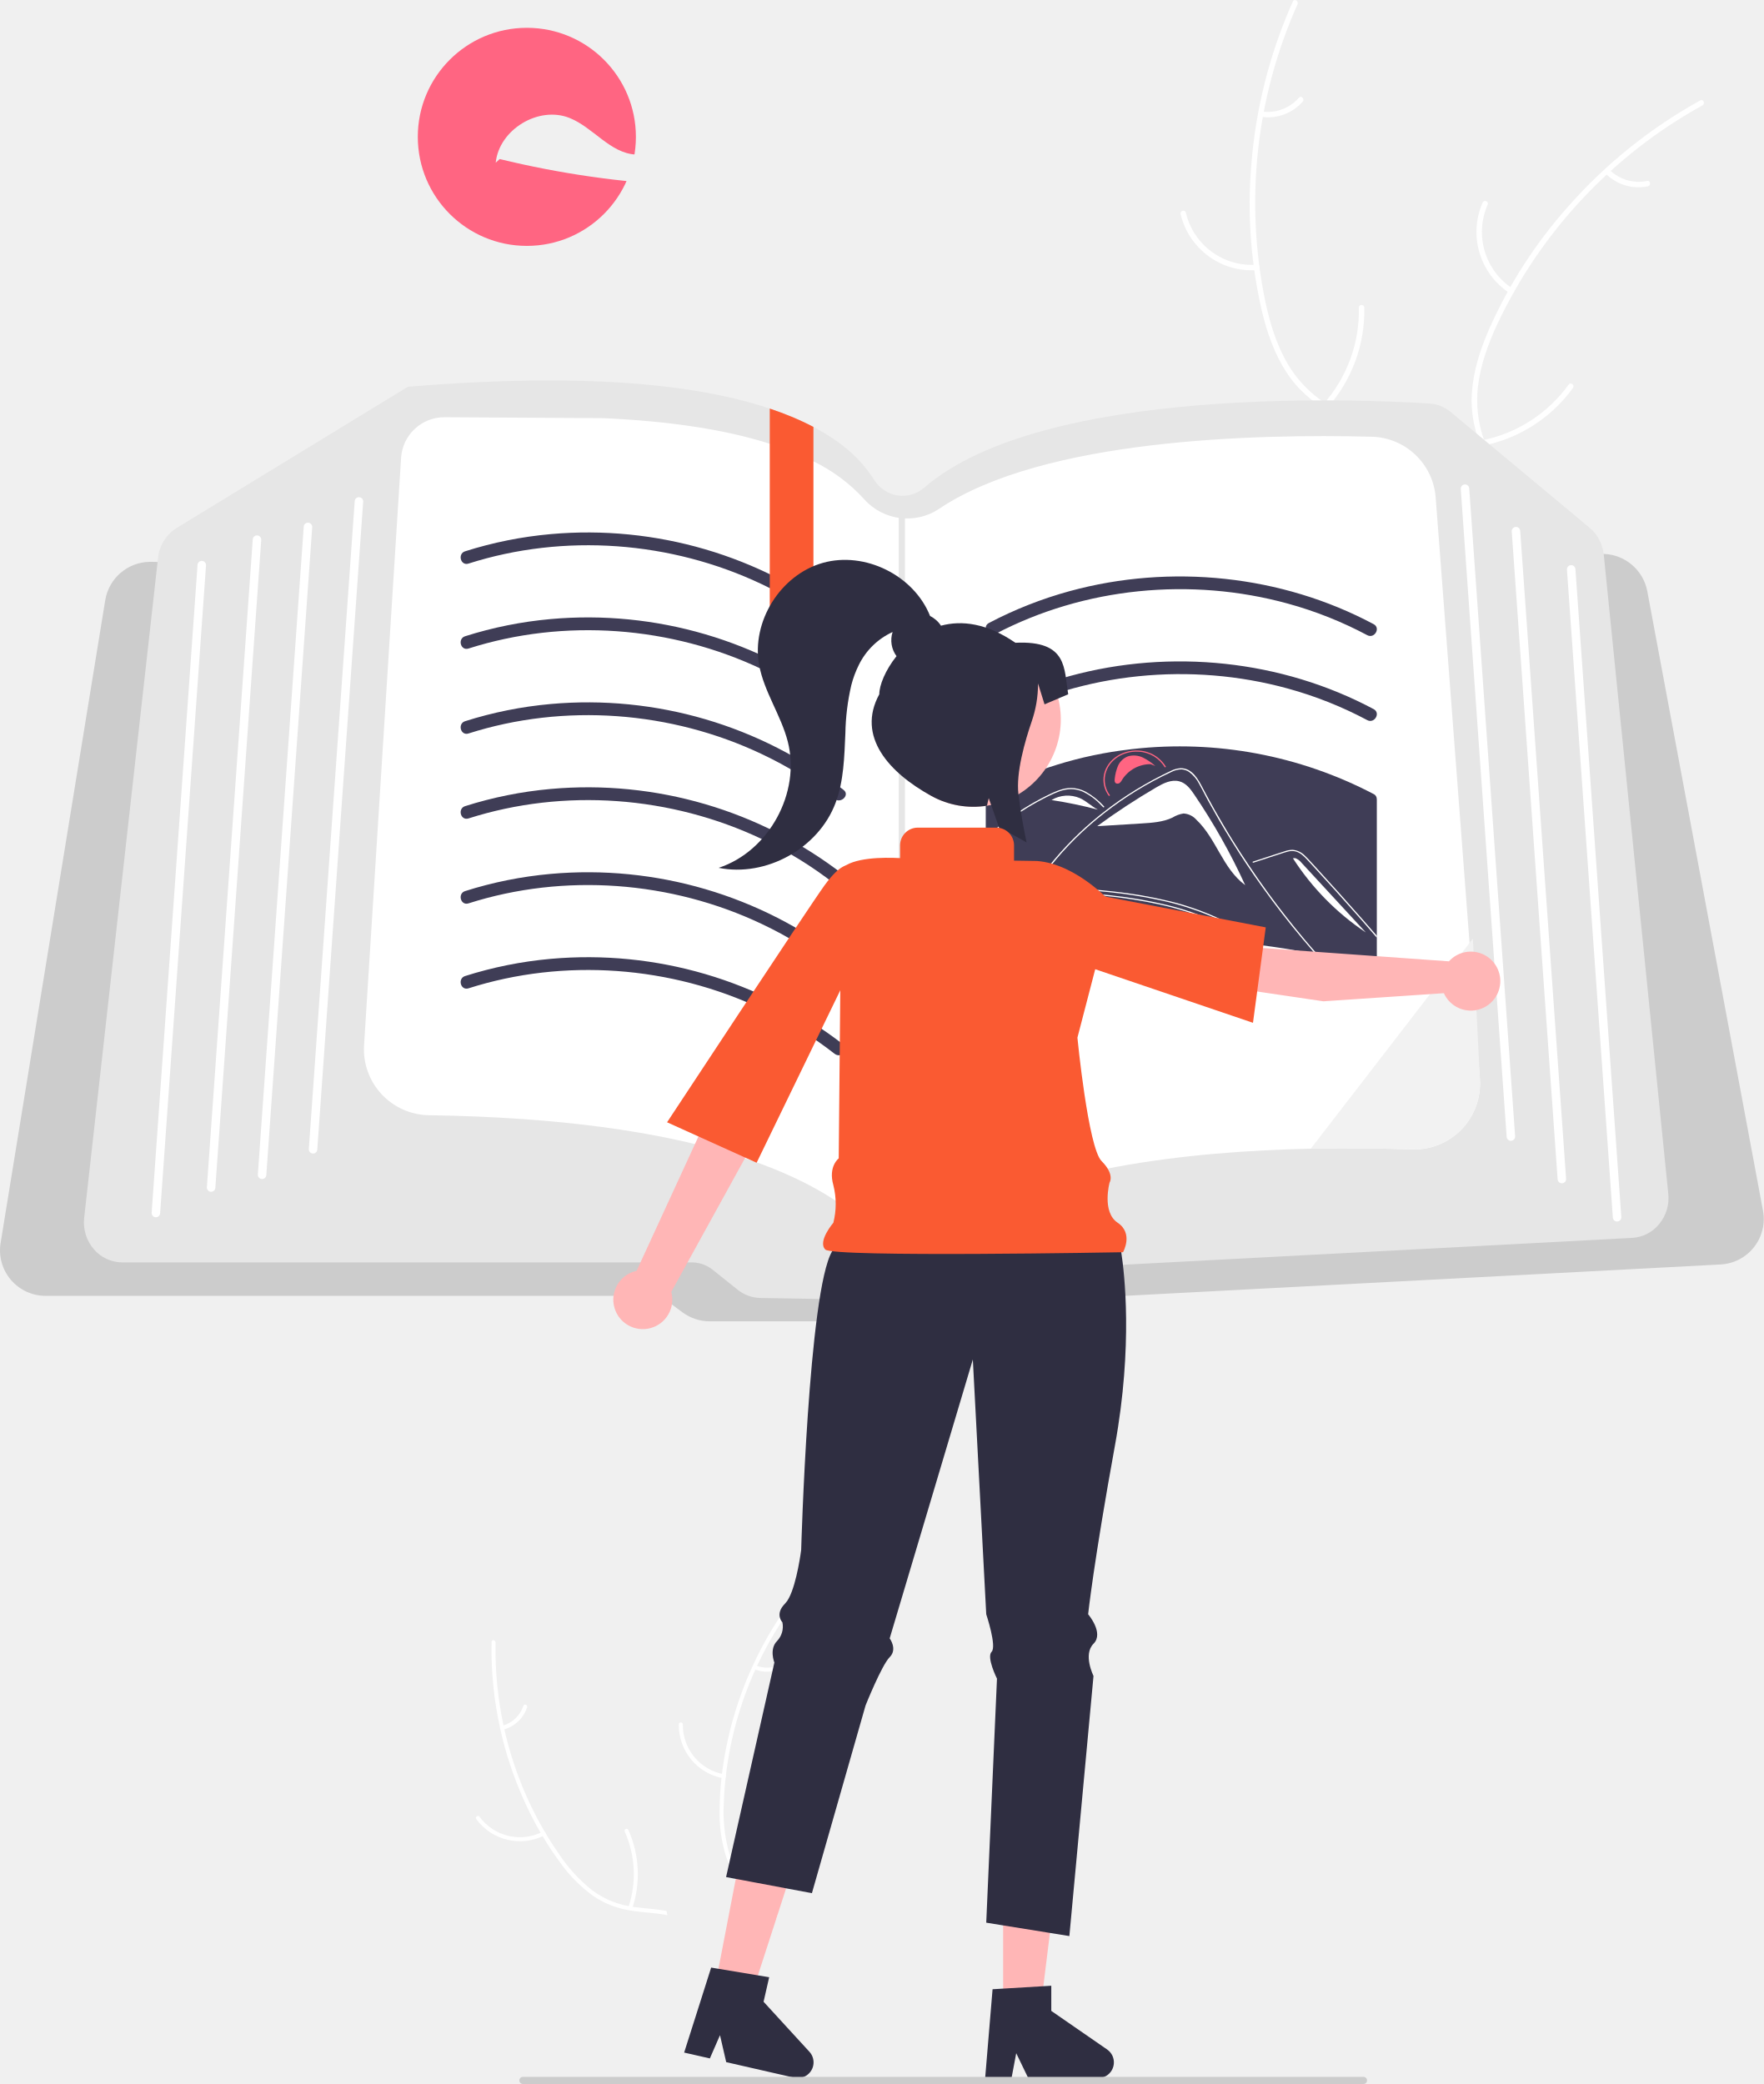
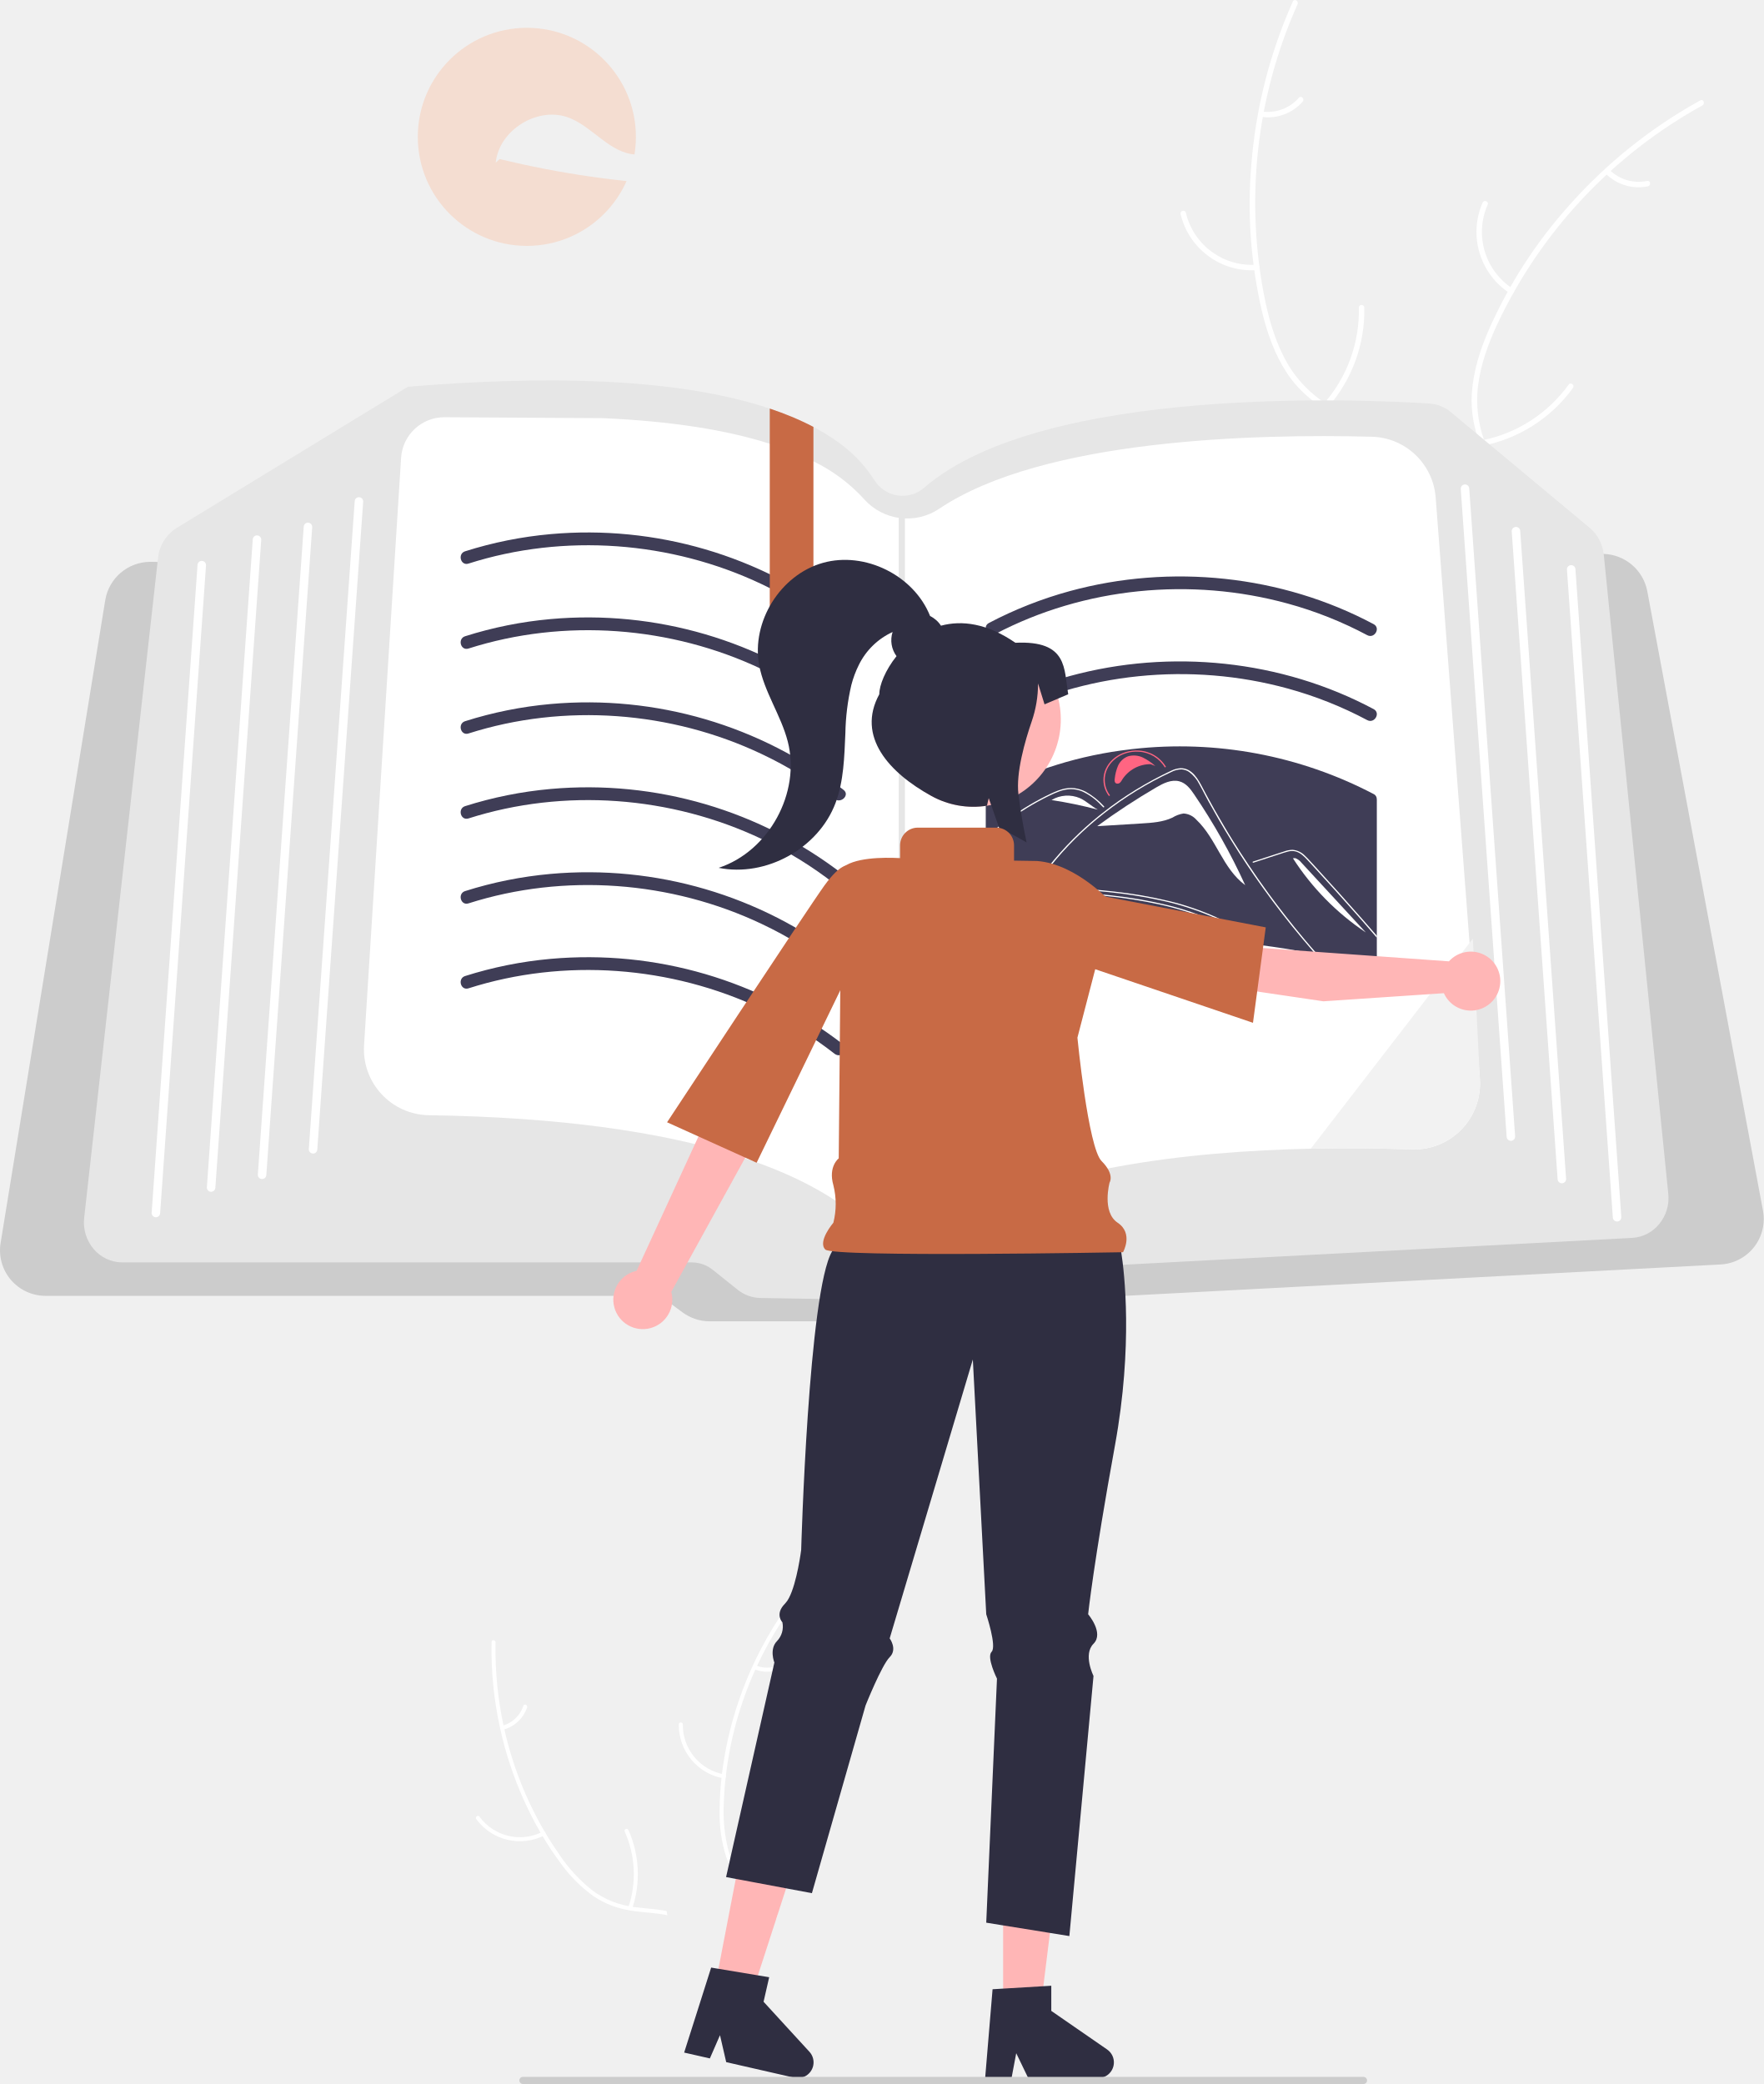
<svg xmlns="http://www.w3.org/2000/svg" width="588.141" height="694.97" viewBox="0 0 588.141 694.97" role="img" artist="Katerina Limpitsouni" source="https://undraw.co/">
  <path d="M562.42,761.875l-1.87,8.18.45.49c-.1.25-.2.5-.32.75a57.644,57.644,0,0,1-3.4,6.52c-1.68,2.79-3.56,5.48-5.51,8.12-1.07,1.46-2.17,2.91-3.27,4.35a1.207,1.207,0,0,1-.1.14.879.879,0,0,1,.05-.15l-.36-.08-2.07-8.98-.63,1.42v.01l-1.02,2.35c.08.43.16.85.26,1.27-.01-.01-.01-.03-.02-.04-.01-.01-.01-.01-.01-.02-.13-.28-.27-.55-.4-.83l-1.56,3.58-3.16-.72c-1.66-.86-3.32-1.73-4.97-2.63-22.54-12.23-43.41-27.84-57.46-49.09a96.904,96.904,0,0,1-12.51-27.53c-5.33-19.42-4.41-40.32,5.29-57.67a.01.01,0,0,1,.01-.01q.36-.66.75-1.32c.19.5.37,1,.57,1.5v.01a136.268,136.268,0,0,0,9.41,19.65c.28.49.56.98.86,1.46a140.976,140.976,0,0,0,34.32,38.94,1.059,1.059,0,0,0,.12.1,1.437,1.437,0,0,0,.15.11q4.59,3.6,9.49,6.77v.01c2.55,1.66,5.17,3.23,7.83,4.72,5.67,3.16,11.84,6.2,17.14,9.99,5.15,3.67,9.49,8.04,11.8,13.89.18.47.35.94.5,1.41l-4.12,12.71Z" transform="translate(-305.9296 -102.515)" fill="#f0f0f0" />
  <path d="M545.39,782.635v.01l-1.02,2.35c-1.54-8.56.29-17.61-.98-26.28-.14-.97-.32-1.94-.55-2.9-1.3-5.48-4.27-10.61-9.55-13.06a21.848,21.848,0,0,0-4.82-1.55c-3.28-.7-6.7-.85-10.01-1.24-.83-.1-1.65-.21-2.45-.36a30.089,30.089,0,0,1-11.98-4.63,47.72,47.72,0,0,1-11.4-11.46,102.333,102.333,0,0,1-5.75-8.66c-.24-.38-.46-.77-.69-1.16a121.345,121.345,0,0,1-10.13-22.6,118.532,118.532,0,0,1-3.36-12.24,121.368,121.368,0,0,1-2.87-27.54.01.01,0,0,1,.01-.01c-.01-.42,0-.84.01-1.26.02-.86,1.35-.67,1.33.19-.01.42-.02.83-.02,1.25v.01a120.888,120.888,0,0,0,2.67,26.4c.1.44.2.88.29,1.32a119.712,119.712,0,0,0,13.47,34.19c.07.12.14.24.22.36,1.45,2.47,3.01,4.87,4.65,7.22a51.898,51.898,0,0,0,10.98,11.92,28.666,28.666,0,0,0,12.16,5.27c.44.08.88.16,1.33.23.35.06.71.11,1.07.15,3.37.42,6.83.58,10.18,1.22a26.991,26.991,0,0,1,4.47,1.25,18.152,18.152,0,0,1,10.32,10.68,31.583,31.583,0,0,1,1.82,7.25c.11.81.19,1.62.26,2.44v.01c.1,1.32.15,2.65.17,3.98.02,1.66-.01,3.32-.05,4.97A85.303,85.303,0,0,0,545.39,782.635Z" transform="translate(-305.9296 -102.515)" fill="#fff" />
  <path d="M487.449,714.575A18.018,18.018,0,0,1,464.755,709.159c-.509-.699.554-1.523,1.064-.822a16.684,16.684,0,0,0,21.121,4.995c.769-.395,1.275.85.51,1.244Z" transform="translate(-305.9296 -102.515)" fill="#fff" />
  <path d="M515.47,738.575a34.728,34.728,0,0,0-1.23-25.279c-.355-.79.889-1.299,1.244-.51a36.123,36.123,0,0,1,1.226,26.308c-.279.821-1.517.297-1.24-.519Z" transform="translate(-305.9296 -102.515)" fill="#fff" />
  <path d="M473.442,678.019a10.199,10.199,0,0,0,7.022-6.659c.268-.824,1.506-.3,1.24.519a11.429,11.429,0,0,1-7.752,7.384.695.695,0,0,1-.877-.367.675.675,0,0,1,.367-.877Z" transform="translate(-305.9296 -102.515)" fill="#fff" />
  <path d="M548.34,790.505c.02-.03.04-.05.06-.08-.04.12-.08.24-.11.37Z" transform="translate(-305.9296 -102.515)" fill="#f0f0f0" />
  <path d="M578.07,728.945l-1.4,4.9-8.6-1.61-2.85,8.79-.49,1.51-1.95,6.01-4.12,12.71,3.76.62-1.87,8.18.45.49.14.15.93,1.02,5.66,6.18-15.48,13.25-2.48-.57-1.27-.29a1.207,1.207,0,0,1-.1.14.879.879,0,0,1,.05-.15l-.36-.08-2.07-8.98-.63,1.42v.01l-1.02,2.35c.08.43.16.85.26,1.27-.01-.01-.01-.03-.02-.04-.01-.01-.01-.01-.01-.02-.13-.28-.27-.55-.4-.83-1.98-4.13-3.87-8.32-5.62-12.56a184.486,184.486,0,0,1-10.11-31.61c-.1-.47-.21-.94-.29-1.42v-.01a131.234,131.234,0,0,1-2.67-21.24v-.01a114.851,114.851,0,0,1,.12-11.73,96.392,96.392,0,0,1,6.57-29.43c.02-.05.04-.09.06-.14,7.13-17.94,19.68-33.5,36.74-41.79.71-.36,1.44-.7,2.17-1.02h.02l.01-.01c.46-.2.91-.39,1.37-.59-.15.52-.31,1.04-.45,1.57a133.75,133.75,0,0,0-4.32,21.35v.01c-.08.55-.15,1.12-.21,1.68v.01a141.584,141.584,0,0,0,4.02,51.96c.01.05.03.09.04.14A135.988,135.988,0,0,0,578.07,728.945Z" transform="translate(-305.9296 -102.515)" fill="#f0f0f0" />
  <path d="M562.07,771.715c-.79,1.06-1.6,2.09-2.42,3.12-.79.99-1.58,1.98-2.37,2.98a57.418,57.418,0,0,0-5.51,8.12,28.472,28.472,0,0,0-2,4.64l-1.27-.29a1.207,1.207,0,0,1-.1.14.879.879,0,0,1,.05-.15c2.33-7.28,7.63-12.92,12.23-18.98.16-.2.31-.4.46-.6Z" transform="translate(-305.9296 -102.515)" fill="#fff" />
  <path d="M572.9,634.375c-.26.33-.53.67-.78,1.01q-2.925,3.795-5.53,7.83a117.992,117.992,0,0,0-8.22,14.85c-.19.4-.38.81-.56,1.22a119.263,119.263,0,0,0-9.84,35.44c-.02.12-.03.23-.04.35q-.495,4.29-.64,8.61a51.782,51.782,0,0,0,1.59,16.12c.2.69.42,1.37.66,2.03a27.345,27.345,0,0,0,2.25,4.65,27.923,27.923,0,0,0,2.14,3.09c.47.6.96,1.19,1.48,1.76.3.33.61.66.92.99.26.25.51.51.77.76,2.7,2.62,5.68,5.05,8.12,7.94l-.49,1.51c-2.35-2.98-5.38-5.45-8.11-8.05a37.897,37.897,0,0,1-4.66-5.28c-.18-.26-.37-.52-.54-.79a26.749,26.749,0,0,1-2.39-4.29c-.34-.75-.65-1.52-.93-2.32a47.893,47.893,0,0,1-2.2-16,103.415,103.415,0,0,1,.62-10.39c.04-.45.09-.89.15-1.34a121.638,121.638,0,0,1,5.52-24.14,122.66,122.66,0,0,1,13.76-28.18q2.475-3.765,5.25-7.35c.24-.33.49-.65.75-.98C572.48,632.745,573.43,633.695,572.9,634.375Z" transform="translate(-305.9296 -102.515)" fill="#fff" />
  <path d="M547.146,695.541A18.018,18.018,0,0,1,532.287,677.554a.673.673,0,0,1,1.344-.016,16.684,16.684,0,0,0,13.857,16.704c.852.147.506,1.447-.341,1.3Z" transform="translate(-305.9296 -102.515)" fill="#fff" />
  <path d="M555.07,731.574a34.728,34.728,0,0,0,14.238-20.924c.192-.844,1.492-.502,1.3.341a36.123,36.123,0,0,1-14.86,21.743c-.716.487-1.39-.676-.678-1.161Z" transform="translate(-305.9296 -102.515)" fill="#fff" />
  <path d="M557.972,657.92a10.199,10.199,0,0,0,9.616-1.089c.71-.496,1.383.668.678,1.161a11.429,11.429,0,0,1-10.636,1.228.695.695,0,0,1-.479-.821.675.675,0,0,1,.821-.479Z" transform="translate(-305.9296 -102.515)" fill="#fff" />
  <path d="M700.53,214.443c-7.571-40.52,4.349-86.619,37.479-111.145a189.922,189.922,0,0,0,39.593,124.238c10.634,13.63,23.881,27.683,23.47,44.966-.256,10.754-6.072,20.772-13.736,28.32-7.665,7.548-17.106,12.989-26.435,18.346l-1.452,2.259C732.103,290.582,708.101,254.963,700.53,214.443Z" transform="translate(-305.9296 -102.515)" fill="#f0f0f0" />
  <path d="M738.612,103.917a162.333,162.333,0,0,0-10.717,99.3c1.533,7.147,3.71,14.264,7.402,20.614a40.094,40.094,0,0,0,15.147,14.692c5.782,3.341,12.082,6.088,16.951,10.776,5.132,4.941,7.417,11.685,7.227,18.732-.233,8.621-3.55,16.645-7.067,24.378-3.904,8.586-8.096,17.443-7.842,27.097.031,1.17-1.786,1.149-1.817-.019-.441-16.796,11.702-30.284,14.408-46.4,1.263-7.52.266-15.466-5.021-21.295-4.623-5.097-11.118-7.936-17.001-11.268-6.177-3.499-11.436-7.821-15.345-13.813-3.999-6.13-6.459-13.177-8.168-20.253a157.491,157.491,0,0,1-3.57-49.094A165.211,165.211,0,0,1,737.053,102.983c.476-1.065,2.032-.124,1.559.933Z" transform="translate(-305.9296 -102.515)" fill="#fff" />
  <path d="M725.024,192.593a24.355,24.355,0,0,1-25.409-18.681c-.266-1.138,1.491-1.604,1.757-.465a22.552,22.552,0,0,0,23.671,17.329c1.166-.088,1.14,1.73-.019,1.817Z" transform="translate(-305.9296 -102.515)" fill="#fff" />
  <path d="M747.29,237.215a46.942,46.942,0,0,0,11.766-32.123c-.027-1.17,1.79-1.149,1.817.019a48.827,48.827,0,0,1-12.312,33.402c-.778.875-2.045-.428-1.271-1.298Z" transform="translate(-305.9296 -102.515)" fill="#fff" />
  <path d="M726.812,139.707a13.786,13.786,0,0,0,12.247-4.598c.767-.885,2.033.419,1.271,1.298a15.448,15.448,0,0,1-13.537,5.117.939.939,0,0,1-.899-.918.913.913,0,0,1,.918-.899Z" transform="translate(-305.9296 -102.515)" fill="#fff" />
  <path d="M873.491,136.813c-.463.566-.926,1.132-1.386,1.713a181.556,181.556,0,0,0-16.617,24.316c-.387.654-.77,1.323-1.137,1.988A191.4,191.4,0,0,0,832.019,231.665a185.874,185.874,0,0,0-1.704,28.19c.205,13.018,1.462,27.117-2.528,39.09a31.886,31.886,0,0,1-1.436,3.676L762.317,323.023c-.169-.027-.334-.039-.503-.065l-2.519.931c-.042-.486-.074-.99-.116-1.476-.025-.282-.036-.568-.062-.849-.012-.189-.024-.379-.046-.549-.004-.063-.008-.126-.008-.175-.022-.17-.024-.33-.042-.486-.19-2.82-.367-5.644-.513-8.478-.005-.015-.005-.015.005-.034-1.099-21.584-.406-43.45,3.584-64.515.12-.634.235-1.282.385-1.925a177.365,177.365,0,0,1,7.844-27.861,156.799,156.799,0,0,1,6.323-14.551,130.389,130.389,0,0,1,23.669-33.193c19.103-19.443,44.212-32.561,71.117-32.974C872.124,136.815,872.798,136.809,873.491,136.813Z" transform="translate(-305.9296 -102.515)" fill="#f0f0f0" />
  <path d="M873.606,137.672a162.333,162.333,0,0,0-68.342,72.833c-3.079,6.63-5.626,13.623-6.501,20.916a40.094,40.094,0,0,0,3.248,20.85c2.605,6.148,5.981,12.136,7.046,18.81,1.123,7.035-1.113,13.796-5.507,19.307-5.377,6.743-12.856,11.152-20.319,15.21-8.287,4.505-16.966,9.053-22.576,16.914-.68.952-2.118-.158-1.439-1.109,9.76-13.676,27.577-17.135,39.44-28.374,5.536-5.244,9.524-12.188,8.813-20.026-.622-6.853-4.099-13.031-6.79-19.233-2.826-6.513-4.423-13.13-3.936-20.268.498-7.302,2.776-14.409,5.673-21.089a157.491,157.491,0,0,1,26.707-41.348,165.211,165.211,0,0,1,43.801-35.078c1.021-.563,1.697,1.124.683,1.684Z" transform="translate(-305.9296 -102.515)" fill="#fff" />
  <path d="M809.368,200.294a24.355,24.355,0,0,1-9.041-30.214c.473-1.069,2.156-.383,1.682.687a22.552,22.552,0,0,0,8.467,28.088c.984.632-.131,2.067-1.109,1.439Z" transform="translate(-305.9296 -102.515)" fill="#fff" />
  <path d="M800.28,249.328a46.942,46.942,0,0,0,28.735-18.565c.683-.95,2.121.16,1.439,1.109a48.827,48.827,0,0,1-29.941,19.257c-1.149.23-1.376-1.573-.233-1.802Z" transform="translate(-305.9296 -102.515)" fill="#fff" />
  <path d="M842.636,159.144a13.786,13.786,0,0,0,12.547,3.702c1.145-.245,1.371,1.559.233,1.802a15.449,15.449,0,0,1-13.889-4.065.939.939,0,0,1-.165-1.274.913.913,0,0,1,1.274-.165Z" transform="translate(-305.9296 -102.515)" fill="#fff" />
  <path d="M462.006,166.037c-3.538-2.498-7.409-5.102-11.739-4.998-10.479.252-16.129,15.614-26.598,15.074-6.676-.345-11.108-7.126-17.324-9.586-8.093-3.201-18.391,3.06-19.274,11.718l1.039-.951a250.932,250.932,0,0,0,96.135,4.441Q473.125,173.886,462.006,166.037Z" transform="translate(-305.9296 -102.515)" fill="#f0f0f0" />
-   <circle cx="175.683" cy="45.637" r="36.363" fill="#ff6582" />
+   <circle cx="175.683" cy="45.637" r="36.363" fill="#f4ddd1" />
  <path d="M566.729,141.206c-4.509-3.183-9.443-6.502-14.961-6.369-13.355.321-20.555,19.899-33.896,19.21-8.508-.439-14.156-9.082-22.078-12.216-10.314-4.08-23.438,3.899-24.563,14.933L472.555,155.552a319.791,319.791,0,0,0,122.515,5.66Q580.9,151.209,566.729,141.206Z" transform="translate(-305.9296 -102.515)" fill="#f0f0f0" />
  <path d="M893.812,506.234l-38.589-206.619a15.305,15.305,0,0,0-14.534-12.385q-.468-.01-.936,0l-26.288.943-2.829.104-13.12.472-2.829.097-8.439.305L616.083,295.26c-.257.014-.52.014-.777.007l-38.131-.797-14.111-.291-.451-.007-10.415-.222-90.755-1.886-24.062-.506-11.864-.243-2.843-.062-13.529-.277-2.836-.062-13.841-.284-2.836-.062-15.207-.319-2.385-.049-13.563-.284-2.143-.042h-.312a15.263,15.263,0,0,0-14.992,12.745l-34.9,214.406a15.182,15.182,0,0,0,14.985,17.627H521.541a13.889,13.889,0,0,1,8.196,2.704l3.8,2.815a15.32,15.32,0,0,0,9.035,2.982H660.69a15.091,15.091,0,0,0,10.741-4.452,13.778,13.778,0,0,1,9.014-4.015l199.234-10.498a15.183,15.183,0,0,0,14.132-17.953Z" transform="translate(-305.9296 -102.515)" fill="#ccc" />
  <path d="M862.234,500.617l-21.51-213.11c-.007-.09-.021-.187-.035-.277a13.533,13.533,0,0,0-4.701-8.744l-46.272-38.547a12.276,12.276,0,0,0-7.135-2.85c-21.17-1.359-128.796-6.393-168.522,28.091a10.936,10.936,0,0,1-8.89,2.552,11.136,11.136,0,0,1-7.711-5.173,45.57,45.57,0,0,0-13.002-13.258,69.163,69.163,0,0,0-7.281-4.417c-2.226-1.172-4.646-2.309-7.281-3.405-2.268-.943-4.688-1.851-7.281-2.718-13.445-4.493-31.419-7.85-55.439-8.973-9.964-.472-20.796-.534-32.189-.194-10.401.305-21.454.936-32.847,1.879l-.166.007-77.088,47.063a13.431,13.431,0,0,0-6.248,9.958l-.16,1.415-24.478,218.712a13.718,13.718,0,0,0,3.155,10.408,12.585,12.585,0,0,0,9.562,4.466H536.658a11.178,11.178,0,0,1,6.941,2.462l8.293,6.643a12.539,12.539,0,0,0,7.607,2.76l83.516,1.366h.201a12.454,12.454,0,0,0,6.026-1.567l16.108-8.945a11.121,11.121,0,0,1,4.785-1.387l180.012-9.507a12.512,12.512,0,0,0,9.077-4.646A13.568,13.568,0,0,0,862.234,500.617Z" transform="translate(-305.9296 -102.515)" fill="#e6e6e6" />
  <path d="M799.4,462.185l-2.52-33.17-10.63-139.86-1.58-20.69a21.924,21.924,0,0,0-21.36-20.31c-38.95-1-109.48.76-144.09,23.95a19.188,19.188,0,0,1-25.11-3.1,55.807,55.807,0,0,0-16.94-12.65,95.548,95.548,0,0,0-14.56-5.86q-21.975-7.02-55.46-8.53l-52.98-.31h-.09a14.442,14.442,0,0,0-14.4,13.53l-2.3,36.37-10.05,159.5a21.975,21.975,0,0,0,21.63,23.36c88.93,1.32,127.78,20.09,144.72,35.59a21.967,21.967,0,0,0,26.9,2.18c30.75-20.14,81.87-25.74,122.56-26.61,12.46-.26,23.94-.09,33.56.25a21.974,21.974,0,0,0,22.7-23.64Z" transform="translate(-305.9296 -102.515)" fill="#fff" />
  <path d="M357.914,508.448c-.033,0-.068-.001-.101-.004a1.416,1.416,0,0,1-1.313-1.512l15.301-216.053a1.399,1.399,0,0,1,1.512-1.313,1.416,1.416,0,0,1,1.313,1.512L359.325,507.131A1.415,1.415,0,0,1,357.914,508.448Z" transform="translate(-305.9296 -102.515)" fill="#fff" />
  <path d="M376.328,499.949c-.033,0-.068-.001-.101-.004a1.416,1.416,0,0,1-1.313-1.512l15.301-216.053a1.399,1.399,0,0,1,1.512-1.313,1.416,1.416,0,0,1,1.313,1.512L377.739,498.632A1.415,1.415,0,0,1,376.328,499.949Z" transform="translate(-305.9296 -102.515)" fill="#fff" />
  <path d="M393.325,495.7c-.033,0-.068-.001-.101-.004a1.416,1.416,0,0,1-1.313-1.512l15.301-216.053a1.399,1.399,0,0,1,1.512-1.313,1.416,1.416,0,0,1,1.313,1.512L394.736,494.383A1.415,1.415,0,0,1,393.325,495.7Z" transform="translate(-305.9296 -102.515)" fill="#fff" />
  <path d="M410.322,487.202c-.033,0-.068-.001-.101-.004a1.416,1.416,0,0,1-1.313-1.512l15.301-216.053a1.399,1.399,0,0,1,1.512-1.313,1.416,1.416,0,0,1,1.313,1.512L411.732,485.885A1.415,1.415,0,0,1,410.322,487.202Z" transform="translate(-305.9296 -102.515)" fill="#fff" />
  <path d="M845.157,509.864c.033,0,.068-.001.101-.004a1.416,1.416,0,0,0,1.313-1.512L831.27,292.296a1.399,1.399,0,0,0-1.512-1.313,1.416,1.416,0,0,0-1.313,1.512L843.746,508.547A1.415,1.415,0,0,0,845.157,509.864Z" transform="translate(-305.9296 -102.515)" fill="#fff" />
  <path d="M826.744,497.116c.033,0,.068-.001.101-.004a1.416,1.416,0,0,0,1.313-1.512L812.856,279.548a1.399,1.399,0,0,0-1.512-1.313,1.416,1.416,0,0,0-1.313,1.512L825.333,495.8A1.415,1.415,0,0,0,826.744,497.116Z" transform="translate(-305.9296 -102.515)" fill="#fff" />
  <path d="M809.747,482.952c.033,0,.068-.001.101-.004a1.416,1.416,0,0,0,1.313-1.512L795.859,265.384a1.399,1.399,0,0,0-1.512-1.313,1.416,1.416,0,0,0-1.313,1.512L808.336,481.636A1.415,1.415,0,0,0,809.747,482.952Z" transform="translate(-305.9296 -102.515)" fill="#fff" />
  <path d="M462.146,290.461c31.927-10.186,67.546-7.489,97.792,6.861a128.767,128.767,0,0,1,24.302,14.968c2.127,1.67,5.155-1.317,3.005-3.005a139.187,139.187,0,0,0-97.705-28.652,133.698,133.698,0,0,0-28.523,5.73c-2.595.828-1.486,4.932,1.13,4.097Z" transform="translate(-305.9296 -102.515)" fill="#3f3d56" />
  <path d="M637.83,313.938c29.684-15.602,65.23-19.005,97.504-10.148a128.52,128.52,0,0,1,26.512,10.541c2.412,1.287,4.561-2.38,2.145-3.669-30.76-16.413-67.684-20.192-101.274-11.042a133.657,133.657,0,0,0-27.031,10.649c-2.422,1.273-.276,4.942,2.145,3.669Z" transform="translate(-305.9296 -102.515)" fill="#3f3d56" />
  <path d="M637.83,342.266c29.684-15.602,65.23-19.005,97.504-10.148a128.52,128.52,0,0,1,26.512,10.541c2.412,1.287,4.561-2.38,2.145-3.669-30.76-16.413-67.684-20.192-101.274-11.042a133.657,133.657,0,0,0-27.031,10.649c-2.422,1.273-.276,4.942,2.145,3.669Z" transform="translate(-305.9296 -102.515)" fill="#3f3d56" />
  <path d="M765.03,369.075a1.821,1.821,0,0,0-1.047-1.761,139.35,139.35,0,0,0-80.222-15.026c-.173.014-.333.042-.52.055h-.007a4.255,4.255,0,0,0-.506.076,134.223,134.223,0,0,0-47.042,14.499,2.144,2.144,0,0,0-1.047,1.845v52.846a2.144,2.144,0,0,0,2.69,2.039c.652-.187,1.304-.367,1.969-.541a210.62,210.62,0,0,1,45.35-7.094c.326-.014.652-.028.992-.042A237.569,237.569,0,0,1,723.05,417.316a7.8,7.8,0,0,1,.777.083c.638.069,1.29.146,1.928.229.257.028.499.055.735.097,2.482.312,4.944.666,7.413,1.047q5.346.853,10.693,1.9c.222.042.451.097.68.139,5.721,1.137,11.414,2.455,17.079,3.911a2.153,2.153,0,0,0,2.69-2.053V369.158A.176.176,0,0,0,765.03,369.075Z" transform="translate(-305.9296 -102.515)" fill="#3f3d56" />
  <path d="M687.092,355.169a6.988,6.988,0,0,0-5.007-.44,5.934,5.934,0,0,0-3.335,3.136,15.083,15.083,0,0,0-1.098,4.314c-.088.584-.093,1.321.493,1.593a1.243,1.243,0,0,0,1.261-.25,3.727,3.727,0,0,0,.738-1.03,11.215,11.215,0,0,1,9.474-5.151l1.569.625A18.58,18.58,0,0,0,687.092,355.169Z" transform="translate(-305.9296 -102.515)" fill="#ff6582" />
  <path d="M704.07,367.349c-1.217-1.792-2.66-3.706-4.919-4.291-2.616-.678-5.304.669-7.584,1.997a221.541,221.541,0,0,0-19.666,12.898l.007.07,14.675-.901c3.534-.217,7.19-.464,10.313-1.952a9.726,9.726,0,0,1,3.684-1.372,6.156,6.156,0,0,1,4.267,2.056c6.763,6.411,8.721,16.214,16.308,21.846A206.082,206.082,0,0,0,704.07,367.349Z" transform="translate(-305.9296 -102.515)" fill="#fff" />
  <path d="M685.642,415.97c-.34.014-.666.028-.991.043-2.365-.85-4.787-1.601-7.238-2.252-1.587-.425-3.201-.807-4.816-1.133-1.827-.396-3.668-.708-5.51-.977a88.115,88.115,0,0,0-10.581-.892.192.192,0,1,1,0-.382c.453,0,.906.014,1.346.043a88.233,88.233,0,0,1,10.595,1.034c1.827.297,3.654.651,5.468,1.048,1.643.368,3.286.779,4.901,1.232Q682.278,414.71,685.642,415.97Z" transform="translate(-305.9296 -102.515)" fill="#fff" />
  <path d="M726.492,417.727c-.241-.043-.482-.071-.737-.099-.977-.807-1.969-1.572-3.003-2.323-1.289-.935-2.62-1.813-3.98-2.635a70.671,70.671,0,0,0-9.405-4.787,93.786,93.786,0,0,0-15.892-5.014,158.136,158.136,0,0,0-18.795-2.946c-6.317-.652-12.663-1.048-19.008-1.445-.269-.014-.283-.411,0-.397.793.057,1.587.099,2.394.156,6.416.397,12.833.85,19.207,1.572a146.425,146.425,0,0,1,18.767,3.258,91.28,91.28,0,0,1,15.382,5.283,69.942,69.942,0,0,1,8.272,4.405c1.685,1.062,3.315,2.196,4.872,3.399C725.217,416.664,725.868,417.174,726.492,417.727Z" transform="translate(-305.9296 -102.515)" fill="#fff" />
  <path d="M723.829,417.401a7.695,7.695,0,0,0-.779-.085c-.297-.241-.609-.467-.921-.694a64.779,64.779,0,0,0-6.813-4.263,72.166,72.166,0,0,0-6.587-3.159,92.525,92.525,0,0,0-15.892-5.014,158.107,158.107,0,0,0-18.796-2.946c-6.317-.652-12.663-1.048-19.008-1.445-.269-.028-.269-.411,0-.397.807.057,1.6.099,2.394.156,6.416.396,12.833.85,19.207,1.572a146.394,146.394,0,0,1,18.767,3.258,90.804,90.804,0,0,1,15.382,5.283c1.87.85,3.697,1.771,5.482,2.776A57.987,57.987,0,0,1,723.829,417.401Z" transform="translate(-305.9296 -102.515)" fill="#fff" />
  <path d="M745.273,420.814c-.227-.043-.453-.099-.68-.142-.255-.269-.496-.552-.737-.836q-1.827-2.103-3.612-4.249c-4.688-5.581-9.136-11.331-13.328-17.195q-5.397-7.521-10.241-15.34c-1.544-2.465-3.031-4.957-4.49-7.479q-1.7-2.932-3.315-5.878c-.312-.567-.609-1.133-.906-1.7-.694-1.332-1.388-2.677-2.125-3.994a11.288,11.288,0,0,0-3.428-4.079,5.016,5.016,0,0,0-2.436-.836,7.366,7.366,0,0,0-3.513.906A114.45,114.45,0,0,0,674.184,373.662a107.685,107.685,0,0,0-18.102,17.889c-.17.198-.538.014-.382-.198.637-.793,1.289-1.586,1.94-2.365A108.58,108.58,0,0,1,674.764,372.713c.014-.014.043-.028.057-.042.552-.439,1.105-.864,1.671-1.275a115.922,115.922,0,0,1,10.935-7.139q2.889-1.679,5.906-3.187c.496-.255,1.006-.51,1.515-.751.51-.255,1.02-.496,1.53-.737a8.338,8.338,0,0,1,3.244-.892c3.938-.057,5.963,3.909,7.365,6.586.439.836.893,1.671,1.332,2.507,1.7,3.159,3.47,6.303,5.312,9.405,1.119,1.926,2.28,3.839,3.456,5.737,1.685,2.705,3.413,5.382,5.212,8.045a.014.014,0,0,0,.014.014c2.082,3.144,4.249,6.232,6.487,9.306q5.758,7.882,12.068,15.411Q743.036,418.293,745.273,420.814Z" transform="translate(-305.9296 -102.515)" fill="#fff" />
  <path d="M765.046,414.568v.651c-1.402-1.643-2.833-3.272-4.249-4.901q-.892-1.02-1.785-2.04-3.782-4.292-7.606-8.555c-2.564-2.833-5.128-5.666-7.72-8.484-.623-.68-1.246-1.36-1.884-2.04a14.663,14.663,0,0,0-1.657-1.587,6.15,6.15,0,0,0-2.025-1.119,5.077,5.077,0,0,0-2.606-.028c-.978.227-1.912.581-2.861.878-.978.326-1.941.637-2.918.949-1.955.637-3.895,1.275-5.85,1.912a.194.194,0,0,1-.255-.113.197.197,0,0,1,.142-.269c.482-.156.977-.312,1.473-.468,1.969-.651,3.923-1.289,5.892-1.926.977-.326,1.954-.637,2.932-.949a8.763,8.763,0,0,1,2.833-.567,6.409,6.409,0,0,1,4.164,1.955c.609.567,1.162,1.161,1.714,1.771q.977,1.062,1.955,2.125,3.93,4.292,7.804,8.612,3.888,4.334,7.706,8.683.276.319.552.637C762.228,411.31,763.63,412.939,765.046,414.568Z" transform="translate(-305.9296 -102.515)" fill="#fff" />
  <path d="M694.74,358.259l-.392.171a10.691,10.691,0,0,0-8.636-5.229c-5.799-.412-10.893,3.453-11.356,8.614a8.53,8.53,0,0,0,1.724,5.938l-.364.215a8.884,8.884,0,0,1-1.796-6.184c.482-5.375,5.787-9.399,11.826-8.97A11.133,11.133,0,0,1,694.74,358.259Z" transform="translate(-305.9296 -102.515)" fill="#ff6582" />
  <path d="M666.086,368.702a10.459,10.459,0,0,0-9.525.606,150.152,150.152,0,0,1,15.456,3.211C669.909,371.419,668.26,369.696,666.086,368.702Z" transform="translate(-305.9296 -102.515)" fill="#fff" />
  <path d="M656.532,369.303l-.573.415c.194-.145.395-.281.602-.41Z" transform="translate(-305.9296 -102.515)" fill="#fff" />
  <path d="M739.926,390.223a4.788,4.788,0,0,0-2.063-1.533l-.805.028A85.054,85.054,0,0,0,761.387,413.476Q750.656,401.85,739.926,390.223Z" transform="translate(-305.9296 -102.515)" fill="#fff" />
  <path d="M673.791,371.708c-.228-.227-.455-.453-.685-.68a19.891,19.891,0,0,0-6.249-4.572,10.001,10.001,0,0,0-3.798-.784,11.985,11.985,0,0,0-3.943.766c-.594.211-1.174.451-1.746.706-.653.293-1.295.605-1.934.92q-1.799.886-3.551,1.85-3.486,1.918-6.754,4.128-1.694,1.146-3.318,2.368-1.51,1.135-2.96,2.33c-.207.17-.515-.105-.309-.275.255-.211.512-.421.77-.628q1.091-.878,2.218-1.723,2.054-1.543,4.214-2.966,3.359-2.215,6.95-4.129,1.794-.956,3.638-1.832c.371-.176.747-.348,1.126-.512a19.281,19.281,0,0,1,2.678-.97,10.644,10.644,0,0,1,4.044-.354,11.419,11.419,0,0,1,3.731,1.149,24.482,24.482,0,0,1,6.186,4.932C674.286,371.619,673.979,371.895,673.791,371.708Z" transform="translate(-305.9296 -102.515)" fill="#fff" />
  <path d="M462.146,318.79c31.927-10.186,67.546-7.489,97.792,6.861a128.767,128.767,0,0,1,24.302,14.968c2.127,1.67,5.155-1.317,3.005-3.005a139.187,139.187,0,0,0-97.705-28.652,133.698,133.698,0,0,0-28.523,5.73c-2.595.828-1.486,4.932,1.13,4.097Z" transform="translate(-305.9296 -102.515)" fill="#3f3d56" />
  <path d="M462.146,347.118c31.927-10.186,67.546-7.489,97.792,6.861a128.767,128.767,0,0,1,24.302,14.968c2.127,1.67,5.155-1.317,3.005-3.005a139.187,139.187,0,0,0-97.705-28.652,133.698,133.698,0,0,0-28.523,5.73c-2.595.828-1.486,4.932,1.13,4.097Z" transform="translate(-305.9296 -102.515)" fill="#3f3d56" />
  <path d="M462.146,375.446c31.927-10.186,67.546-7.489,97.792,6.861a128.767,128.767,0,0,1,24.302,14.968c2.127,1.67,5.155-1.317,3.005-3.005a139.187,139.187,0,0,0-97.705-28.652,133.698,133.698,0,0,0-28.523,5.73c-2.595.828-1.486,4.932,1.13,4.097Z" transform="translate(-305.9296 -102.515)" fill="#3f3d56" />
  <path d="M462.146,403.774c31.927-10.186,67.546-7.489,97.792,6.861a128.767,128.767,0,0,1,24.302,14.968c2.127,1.67,5.155-1.317,3.005-3.005a139.187,139.187,0,0,0-97.705-28.652,133.698,133.698,0,0,0-28.523,5.73c-2.595.828-1.486,4.932,1.13,4.097Z" transform="translate(-305.9296 -102.515)" fill="#3f3d56" />
  <path d="M462.146,432.102c31.927-10.186,67.546-7.489,97.792,6.861A128.767,128.767,0,0,1,584.24,453.931c2.127,1.67,5.155-1.317,3.005-3.005a139.187,139.187,0,0,0-97.705-28.652,133.698,133.698,0,0,0-28.523,5.73c-2.595.828-1.486,4.932,1.13,4.097Z" transform="translate(-305.9296 -102.515)" fill="#3f3d56" />
-   <path d="M577.175,244.883v79.397c0,1.352-2.358,2.482-5.54,2.788-.555.055-1.137.083-1.74.083a14.507,14.507,0,0,1-5.145-.839,6.628,6.628,0,0,1-.888-.423c-.791-.465-1.248-1.012-1.248-1.609v-85.52c2.593.867,5.013,1.775,7.281,2.718C572.529,242.574,574.949,243.711,577.175,244.883Z" transform="translate(-305.9296 -102.515)" fill="#fa5a32" />
+   <path d="M577.175,244.883v79.397c0,1.352-2.358,2.482-5.54,2.788-.555.055-1.137.083-1.74.083a14.507,14.507,0,0,1-5.145-.839,6.628,6.628,0,0,1-.888-.423c-.791-.465-1.248-1.012-1.248-1.609v-85.52c2.593.867,5.013,1.775,7.281,2.718C572.529,242.574,574.949,243.711,577.175,244.883Z" transform="translate(-305.9296 -102.515)" fill="#c86a45" />
  <rect x="299.684" y="169.592" width="2.08" height="256.83" fill="#e6e6e6" />
  <path d="M793.35,479.075a22.02,22.02,0,0,1-16.65,6.75c-9.62-.34-21.1-.51-33.56-.25l-.07-.06,54-70,2.33,46.67A22.022,22.022,0,0,1,793.35,479.075Z" transform="translate(-305.9296 -102.515)" fill="#f2f2f2" />
  <polygon points="352.991 621.21 350.111 644.59 347.911 662.36 347.031 669.53 334.511 669.53 334.511 663.16 334.501 642.08 334.501 621.21 352.991 621.21" fill="#ffb6b6" />
  <polygon points="265.691 618.76 262.141 629.72 259.291 638.51 258.801 640.02 256.851 646.03 252.731 658.74 250.681 665.07 239.291 662.87 238.381 662.7 239.121 658.88 239.571 656.55 244.551 630.73 245.361 626.57 245.491 625.9 245.861 623.97 247.541 615.26 259.681 617.6 261.081 617.87 265.691 618.76" fill="#ffb6b6" />
  <path d="M677.73,584.495c-7.16,39.35-8.95,56.34-8.95,56.34s5.37,6.26,1.79,9.84,0,10.73,0,10.73l-8.05,86.75-6.48-1.05-15.61-2.51-5.63-.91,3.58-81.38s-3.58-7.16-1.79-8.95c1.79-1.79-1.79-12.52-1.79-12.52l-4.47-84.96-27.73,93.01s2.69,3.58,0,6.26c-2.68,2.68-8.04,16.1-8.04,16.1l-16.49,57.7-1.4,4.9-8.6-1.61-9.36-1.76-1.72-.32-3.06-.58-1.97-.37-.67-.12-3.24-.61.98-4.35.51-2.29,13.95-61.96.32-1.43.34-1.51s-1.79-4.47.89-7.16a6.988,6.988,0,0,0,1.79-6.26,2.441,2.441,0,0,1-.24-.3,3.712,3.712,0,0,1-.64-1.46c-.24-1.12-.03-2.69,1.78-4.5a7.636,7.636,0,0,0,1.27-1.82c2.72-5.15,4.09-16.06,4.09-16.06s2.42-86.41,10.34-99.61a4.269,4.269,0,0,1,1.29-1.45c8.94-5.36,94.79,0,94.79,0s.12.62.31,1.8C680.85,526.745,683.8,551.115,677.73,584.495Z" transform="translate(-305.9296 -102.515)" fill="#2f2e41" />
  <path id="fa90ba82-4976-41ea-9b03-d8a96d925ef6-261" data-name="Path 2938" d="M674.917,425.746l2.507-15.101,46.163,7.769,65.496,4.686a9.837,9.837,0,1,1-1.677,10.624l-40.17,2.703Z" transform="translate(-305.9296 -102.515)" fill="#ffb6b6" />
-   <path id="fb44d525-e05f-4433-9150-930b9a652ce4-262" data-name="Path 2946" d="M640.41,415.294l3.259-13.481s17.7-3.258,31.694-.141l52.645,10.103-4.261,31.823Z" transform="translate(-305.9296 -102.515)" fill="#fa5a32" />
+   <path id="fb44d525-e05f-4433-9150-930b9a652ce4-262" data-name="Path 2946" d="M640.41,415.294l3.259-13.481s17.7-3.258,31.694-.141l52.645,10.103-4.261,31.823Z" transform="translate(-305.9296 -102.515)" fill="#c86a45" />
  <path id="ed2da19a-1c50-4597-bafc-ed19ebf50383-263" data-name="Path 2948" d="M518.217,526.299l29.453-63.984L569.164,417.046l18.641,10.971L529.775,533.34a9.837,9.837,0,1,1-12.071-6.917q.255-.069.513-.125Z" transform="translate(-305.9296 -102.515)" fill="#ffb6b6" />
-   <path id="a46ff28a-e8a9-4d92-ab46-12a75733fdc3-264" data-name="Path 2949" d="M603.159,397.65l-14.296-6.559s-2.535-.88-8.001,6.689-52.491,78.991-52.491,78.991L558.232,490.269Z" transform="translate(-305.9296 -102.515)" fill="#fa5a32" />
+   <path id="a46ff28a-e8a9-4d92-ab46-12a75733fdc3-264" data-name="Path 2949" d="M603.159,397.65l-14.296-6.559s-2.535-.88-8.001,6.689-52.491,78.991-52.491,78.991L558.232,490.269Z" transform="translate(-305.9296 -102.515)" fill="#c86a45" />
  <path d="M675.1,785.965l-18.61-12.86V764.715l-2.65.16-13.4.8-3.53.21-2.44,29.22-.03.41h8.79l.08-.41,1.49-7.89,3.81,7.89.2.41h23.32a5.343,5.343,0,0,0,2.04-.41,5.237,5.237,0,0,0,.93-9.14Z" transform="translate(-305.9296 -102.515)" fill="#2f2e41" />
  <path d="M575.84,786.735l-8.11-8.84-5.66-6.18-.93-1.02-.14-.15-.45-.49,1.87-8.18-3.76-.62-13.16-2.19-.71-.11-1.4-.24-.32-.05-4.49,14.15-4.07,12.79-.44,1.4,5.41,1.23,3.16.72,1.56-3.58.17-.38,1.02-2.35v-.01l.63-1.42,2.07,8.98.36.08.05.01,1.27.29,2.48.57,17.34,3.96,1.23.28a5.262,5.262,0,0,0,6.27-3.95A5.226,5.226,0,0,0,575.84,786.735Z" transform="translate(-305.9296 -102.515)" fill="#2f2e41" />
  <path d="M656.1,356.394a29.057,29.057,0,0,1-19.67,14.56c-.46.1-.92.18-1.39.25a29.125,29.125,0,1,1,21.06-14.81Z" transform="translate(-305.9296 -102.515)" fill="#ffb6b6" />
  <path d="M644.52,316.864c-9.53-6.554-17.922-7.552-24.815-5.694a9.062,9.062,0,0,0-3.625-3.219c-5.376-13.547-21.738-21.683-35.78-17.728-14.132,3.981-23.883,19.635-21.224,34.074,1.648,8.95,7.281,16.701,9.546,25.515,4.386,17.063-6.313,36.608-23.05,42.108,15.847,3.182,33.29-6.498,38.975-21.628,2.761-7.349,2.928-15.373,3.279-23.216a76.969,76.969,0,0,1,1.979-16.076,34.349,34.349,0,0,1,2.558-6.845,23.424,23.424,0,0,1,11.21-10.876,8.941,8.941,0,0,0,1.306,8.049c-3.716,4.655-5.739,9.69-5.739,12.705-7.72,14.11,3.32,26.23,17.43,33.95a28.908,28.908,0,0,0,18.47,3.22l.59-2.52.8,2.27,2.67,7.61q4.62,2.235,9.16,4.9c-1.15-5.4-2.08-10.79-2.72-16.06-.886-7.173,2.203-17.851,4.432-24.345a38.331,38.331,0,0,0,2.099-12.44v-.185l2.17,6.97,7.9-3.37C660.67,325.604,662.14,316.034,644.52,316.864Z" transform="translate(-305.9296 -102.515)" fill="#2f2e41" />
-   <path d="M583.823,510.268a25.548,25.548,0,0,0,0-12.52c-1.789-6.26,1.789-8.943,1.789-8.943l.894-96.585c3.778-3.778,13.901-3.84,19.564-3.546v-4.253a5.906,5.906,0,0,1,5.906-5.906h26.189a5.906,5.906,0,0,1,5.906,5.906v5.098l7.681.121c13.376.996,25.079,14.206,25.079,14.206l-11.626,44.715s3.577,36.666,8.049,41.138c4.472,4.471,2.683,7.154,2.683,7.154s-2.683,9.837,2.683,13.415c5.366,3.577,1.789,9.837,1.789,9.837s-96.585,1.789-99.268-.894C578.457,516.528,583.823,510.268,583.823,510.268Z" transform="translate(-305.9296 -102.515)" fill="#fa5a32" />
+   <path d="M583.823,510.268a25.548,25.548,0,0,0,0-12.52c-1.789-6.26,1.789-8.943,1.789-8.943l.894-96.585c3.778-3.778,13.901-3.84,19.564-3.546v-4.253a5.906,5.906,0,0,1,5.906-5.906h26.189a5.906,5.906,0,0,1,5.906,5.906v5.098l7.681.121c13.376.996,25.079,14.206,25.079,14.206l-11.626,44.715s3.577,36.666,8.049,41.138c4.472,4.471,2.683,7.154,2.683,7.154s-2.683,9.837,2.683,13.415c5.366,3.577,1.789,9.837,1.789,9.837s-96.585,1.789-99.268-.894C578.457,516.528,583.823,510.268,583.823,510.268Z" transform="translate(-305.9296 -102.515)" fill="#c86a45" />
  <path d="M761.78,796.295a1.186,1.186,0,0,1-1.19,1.19h-280.29a1.19,1.19,0,1,1,0-2.38h280.29A1.187,1.187,0,0,1,761.78,796.295Z" transform="translate(-305.9296 -102.515)" fill="#ccc" />
</svg>
